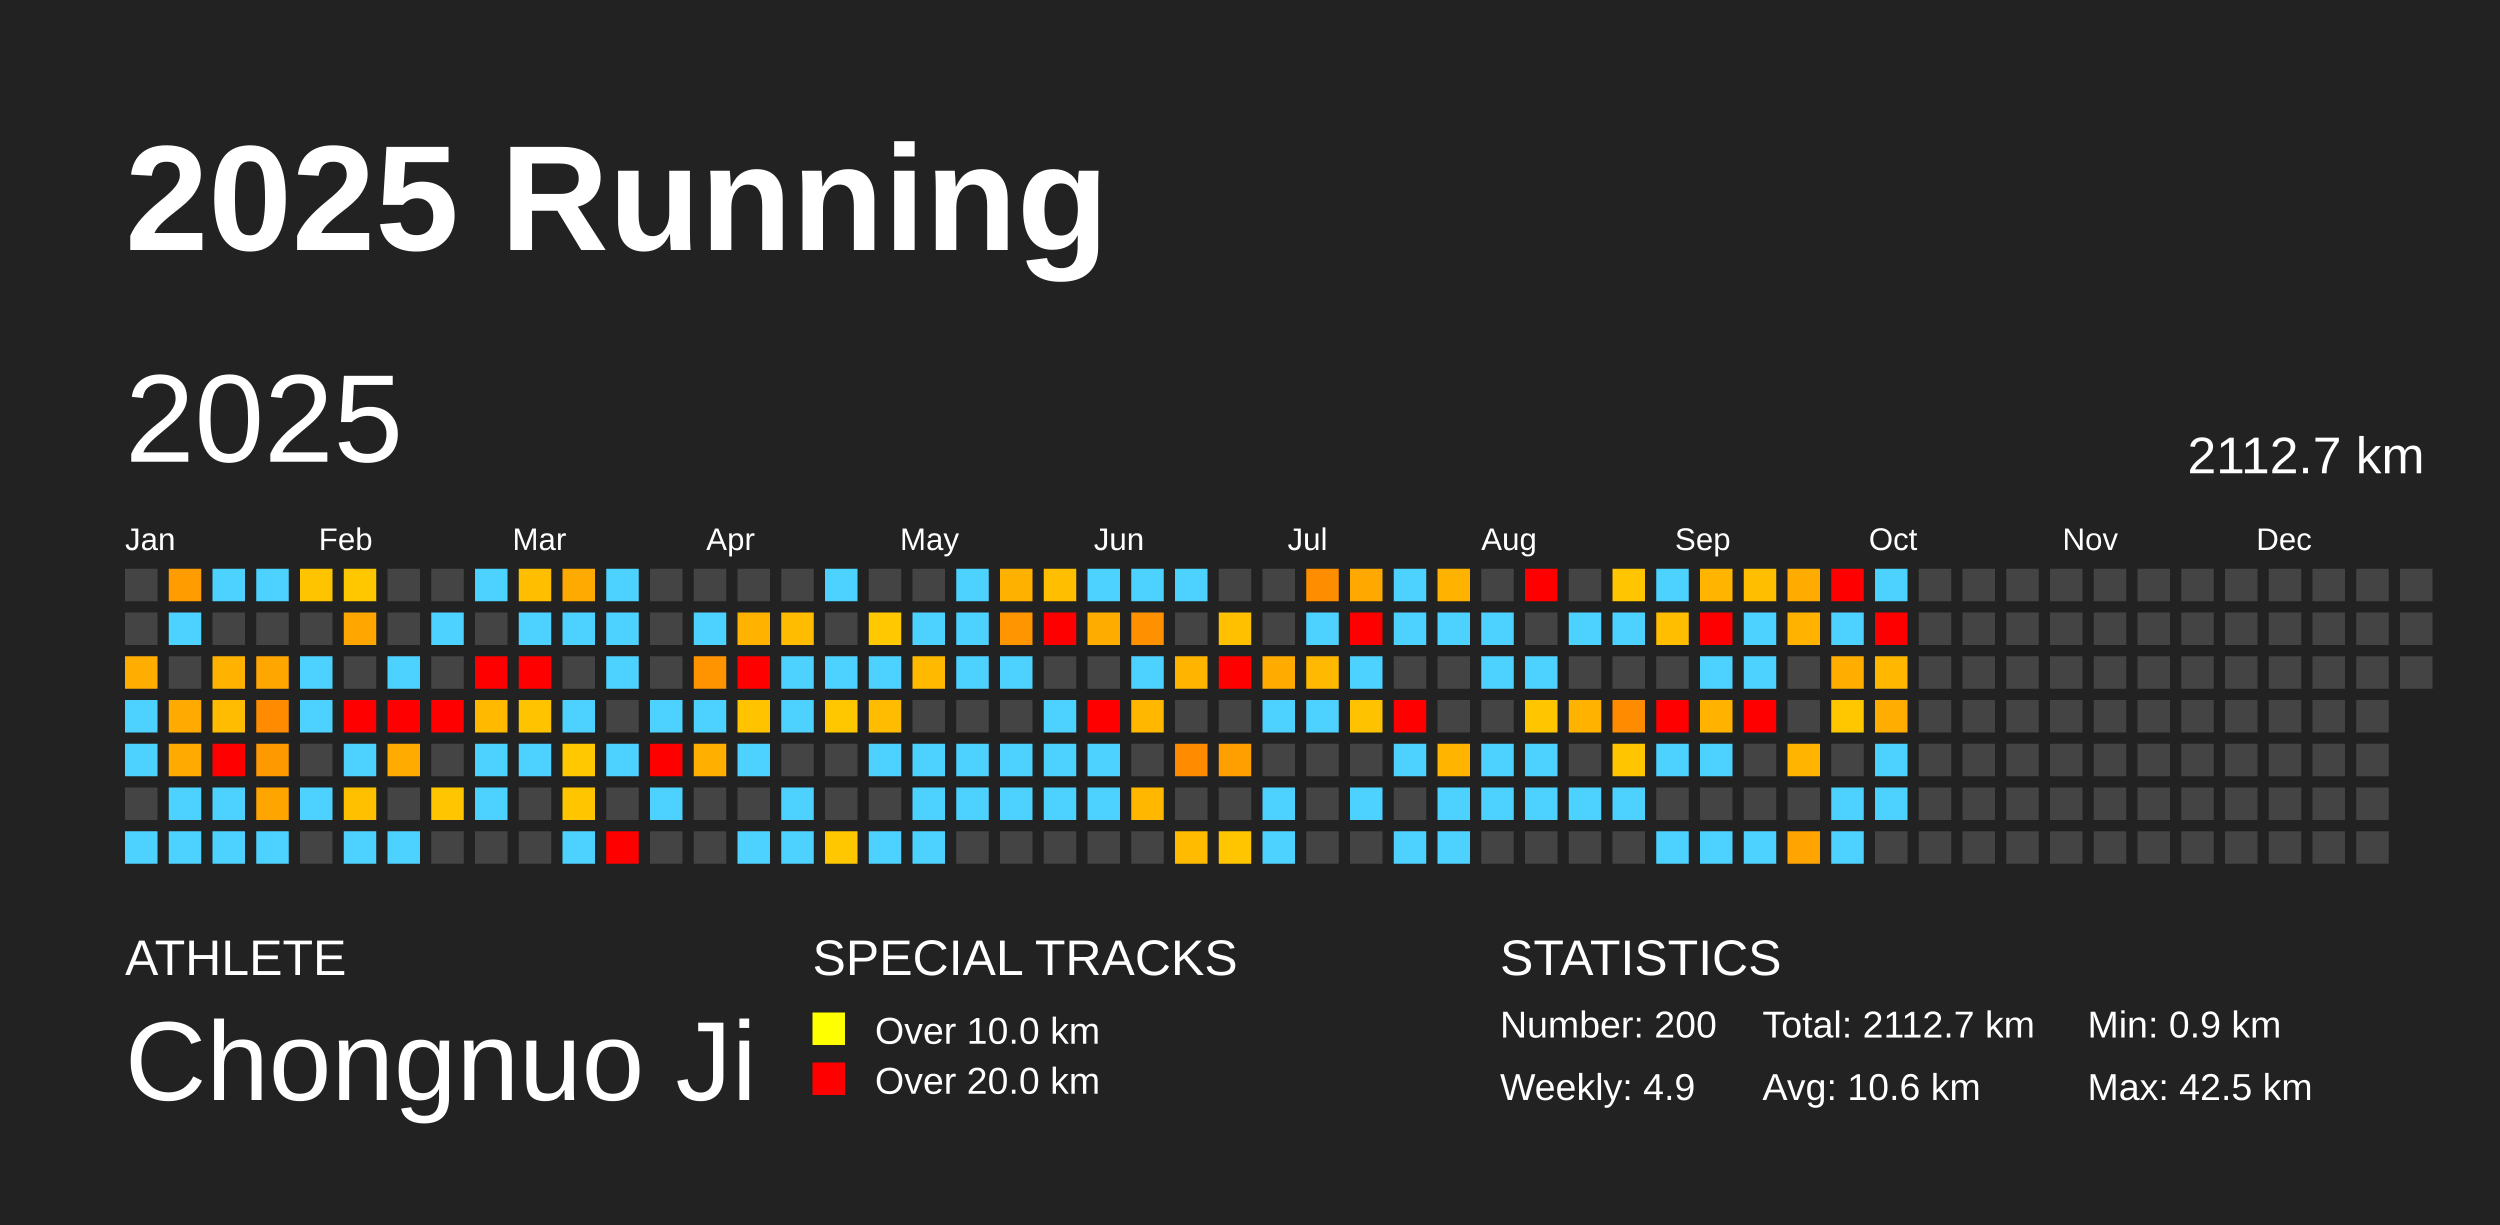
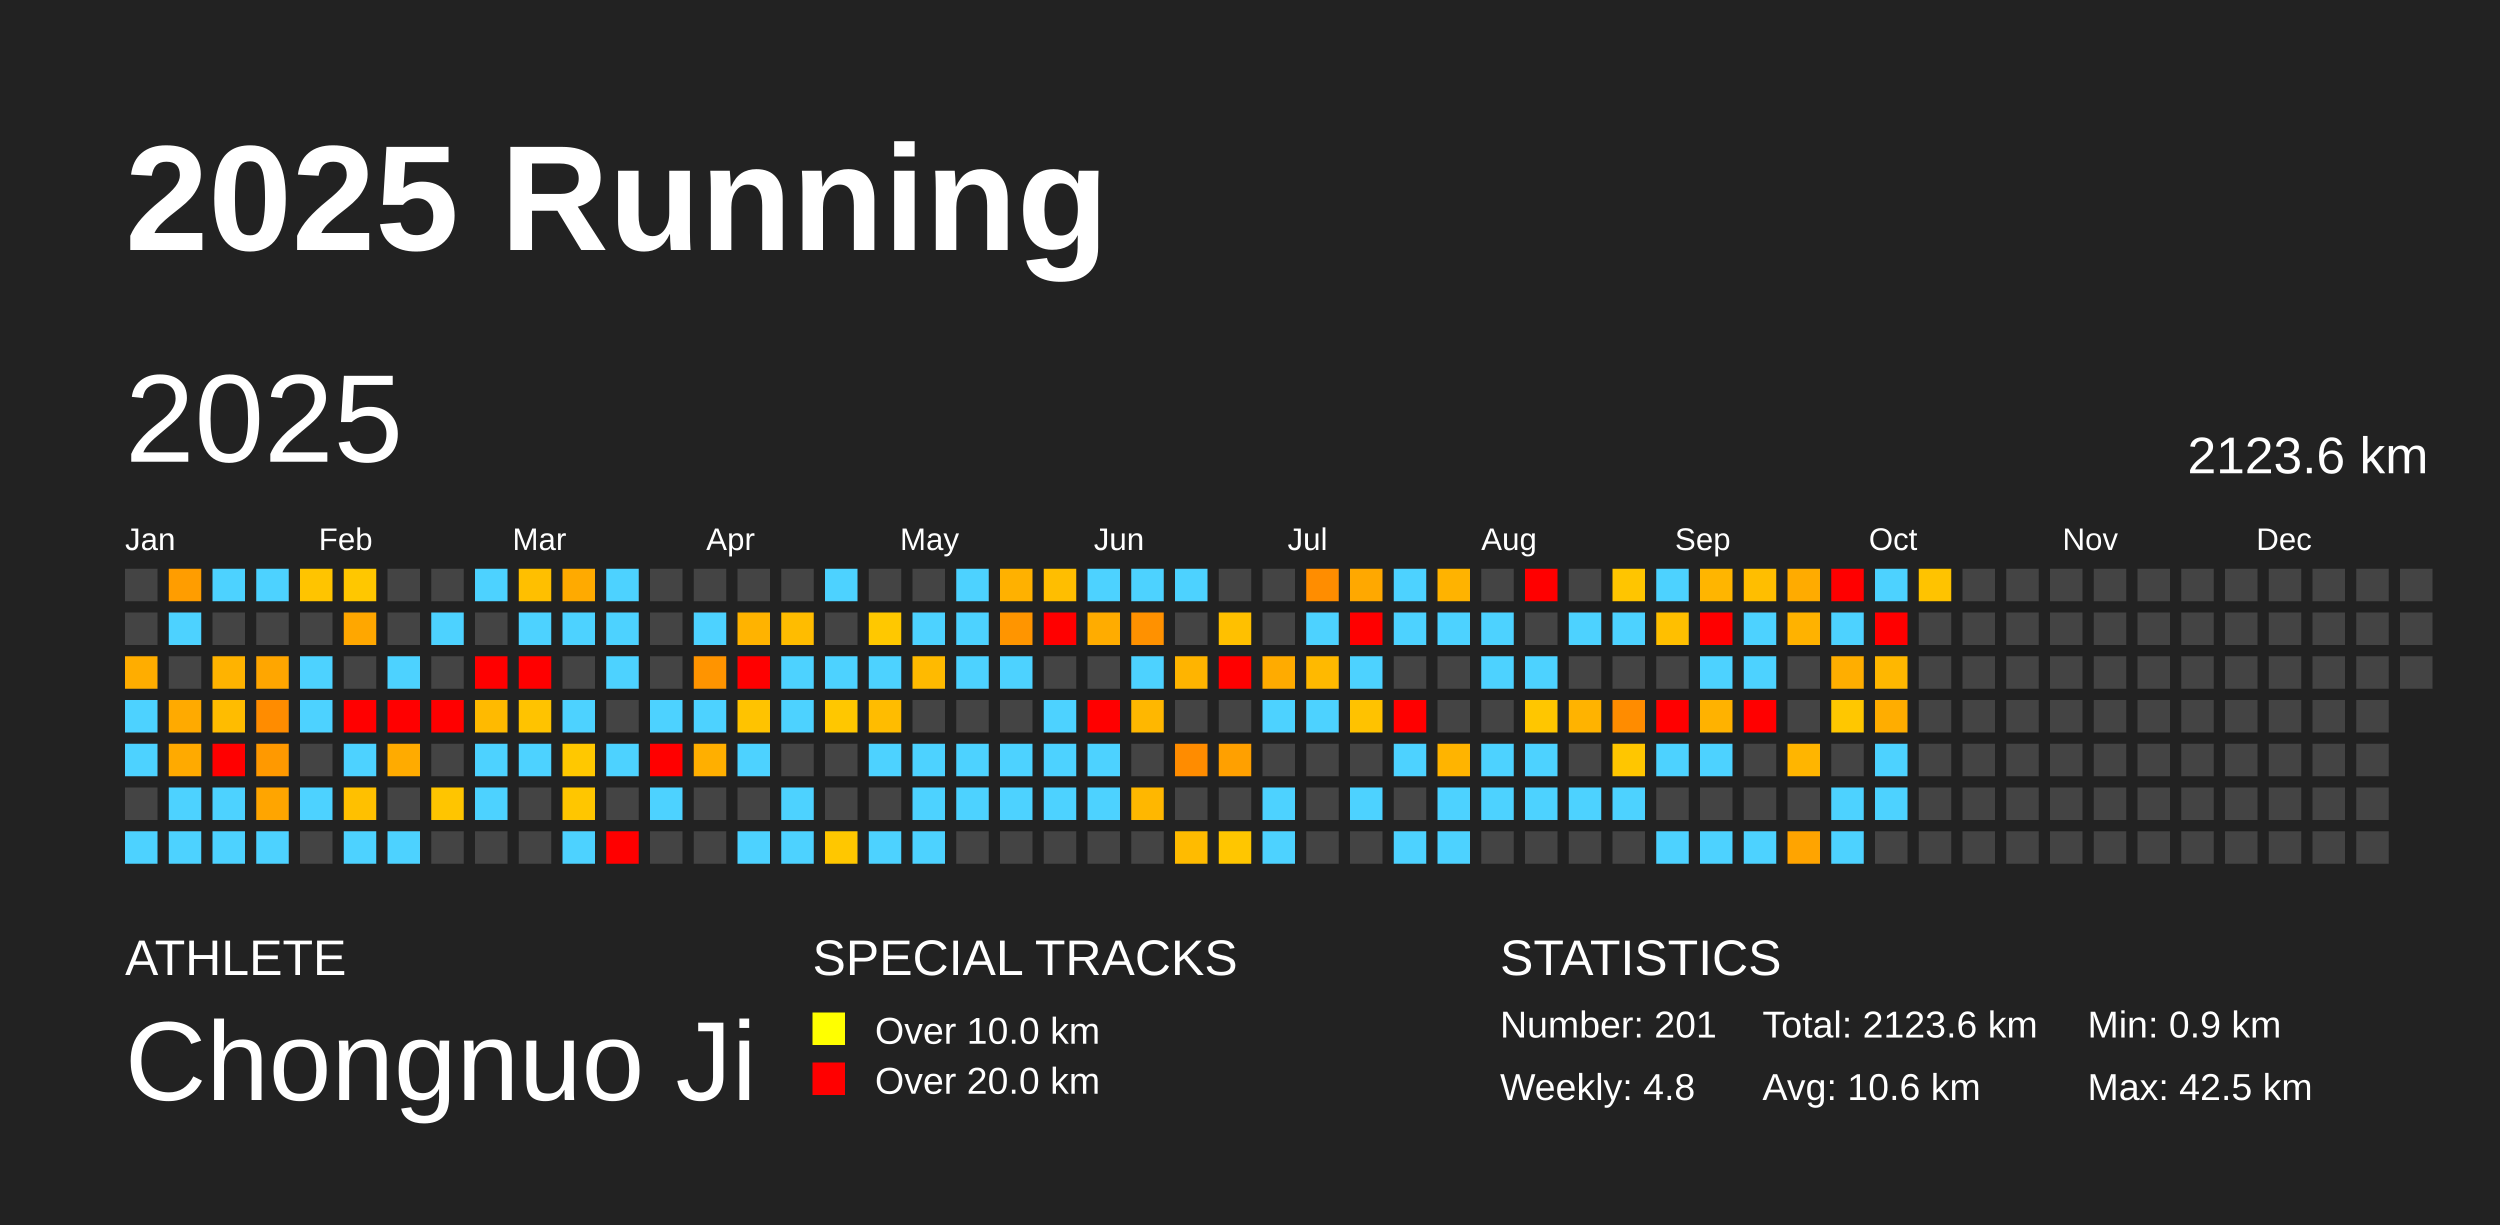
<svg xmlns="http://www.w3.org/2000/svg" baseProfile="full" height="98mm" version="1.1" viewBox="0,0,200,98" width="200mm">
  <defs />
  <rect fill="#222222" height="98" width="200" x="0" y="0" />
  <text fill="#FFFFFF" style="font-size:12px; font-family:Arial; font-weight:bold;" x="10" y="20">2025 Running</text>
  <text fill="#FFFFFF" style="font-size:4px; font-family:Arial" x="10" y="78">ATHLETE</text>
  <text fill="#FFFFFF" style="font-size:9px; font-family:Arial" x="10" y="88">Chongnuo Ji</text>
  <text fill="#FFFFFF" style="font-size:4px; font-family:Arial" x="65" y="78">SPECIAL TRACKS</text>
  <rect fill="yellow" height="2.6" width="2.6" x="65" y="81" />
  <text fill="#FFFFFF" style="font-size:3px; font-family:Arial" x="70" y="83.5">Over 10.0 km</text>
  <rect fill="red" height="2.6" width="2.6" x="65" y="85" />
  <text fill="#FFFFFF" style="font-size:3px; font-family:Arial" x="70" y="87.5">Over 20.0 km</text>
  <text fill="#FFFFFF" style="font-size:4px; font-family:Arial" x="120" y="78">STATISTICS</text>
-   <text fill="#FFFFFF" style="font-size:3px; font-family:Arial" x="120" y="83">Number: 200</text>
-   <text fill="#FFFFFF" style="font-size:3px; font-family:Arial" x="120" y="88">Weekly: 4.9</text>
-   <text fill="#FFFFFF" style="font-size:3px; font-family:Arial" x="141" y="83">Total: 2112.7 km</text>
+   <text fill="#FFFFFF" style="font-size:3px; font-family:Arial" x="120" y="83">Number: 201</text>
+   <text fill="#FFFFFF" style="font-size:3px; font-family:Arial" x="120" y="88">Weekly: 4.8</text>
+   <text fill="#FFFFFF" style="font-size:3px; font-family:Arial" x="141" y="83">Total: 2123.6 km</text>
  <text fill="#FFFFFF" style="font-size:3px; font-family:Arial" x="141" y="88">Avg: 10.6 km</text>
  <text fill="#FFFFFF" style="font-size:3px; font-family:Arial" x="167" y="83">Min: 0.9 km</text>
  <text fill="#FFFFFF" style="font-size:3px; font-family:Arial" x="167" y="88">Max: 42.5 km</text>
  <text dominant-baseline="hanging" fill="#FFFFFF" style="font-size:10.0px; font-family:Arial;" x="10" y="30">2025</text>
-   <text dominant-baseline="hanging" fill="#FFFFFF" style="font-size:4.125px; font-family:Arial;" x="175" y="35">2112.7 km</text>
+   <text dominant-baseline="hanging" fill="#FFFFFF" style="font-size:4.125px; font-family:Arial;" x="175" y="35">2123.6 km</text>
  <text fill="#FFFFFF" style="font-size:2.5px; font-family:Arial" x="10.0" y="44">Jan</text>
  <text fill="#FFFFFF" style="font-size:2.5px; font-family:Arial" x="25.5" y="44">Feb</text>
  <text fill="#FFFFFF" style="font-size:2.5px; font-family:Arial" x="41.0" y="44">Mar</text>
  <text fill="#FFFFFF" style="font-size:2.5px; font-family:Arial" x="56.5" y="44">Apr</text>
  <text fill="#FFFFFF" style="font-size:2.5px; font-family:Arial" x="72.0" y="44">May</text>
  <text fill="#FFFFFF" style="font-size:2.5px; font-family:Arial" x="87.5" y="44">Jun</text>
  <text fill="#FFFFFF" style="font-size:2.5px; font-family:Arial" x="103.0" y="44">Jul</text>
  <text fill="#FFFFFF" style="font-size:2.5px; font-family:Arial" x="118.5" y="44">Aug</text>
  <text fill="#FFFFFF" style="font-size:2.5px; font-family:Arial" x="134.0" y="44">Sep</text>
  <text fill="#FFFFFF" style="font-size:2.5px; font-family:Arial" x="149.5" y="44">Oct</text>
  <text fill="#FFFFFF" style="font-size:2.5px; font-family:Arial" x="165.0" y="44">Nov</text>
  <text fill="#FFFFFF" style="font-size:2.5px; font-family:Arial" x="180.5" y="44">Dec</text>
  <rect fill="#444444" height="2.6" width="2.6" x="10.0" y="45.5" />
  <rect fill="#444444" height="2.6" width="2.6" x="10.0" y="49.0" />
  <rect fill="#ffad00" height="2.6" width="2.6" x="10.0" y="52.5" />
  <rect fill="#4dd2ff" height="2.6" width="2.6" x="10.0" y="56.0" />
  <rect fill="#4dd2ff" height="2.6" width="2.6" x="10.0" y="59.5" />
  <rect fill="#444444" height="2.6" width="2.6" x="10.0" y="63.0" />
  <rect fill="#4dd2ff" height="2.6" width="2.6" x="10.0" y="66.5" />
  <rect fill="#ff9d00" height="2.6" width="2.6" x="13.5" y="45.5" />
  <rect fill="#4dd2ff" height="2.6" width="2.6" x="13.5" y="49.0" />
  <rect fill="#444444" height="2.6" width="2.6" x="13.5" y="52.5" />
  <rect fill="#ffaa00" height="2.6" width="2.6" x="13.5" y="56.0" />
  <rect fill="#ffaa00" height="2.6" width="2.6" x="13.5" y="59.5" />
  <rect fill="#4dd2ff" height="2.6" width="2.6" x="13.5" y="63.0" />
  <rect fill="#4dd2ff" height="2.6" width="2.6" x="13.5" y="66.5" />
  <rect fill="#4dd2ff" height="2.6" width="2.6" x="17.0" y="45.5" />
  <rect fill="#444444" height="2.6" width="2.6" x="17.0" y="49.0" />
  <rect fill="#ffb300" height="2.6" width="2.6" x="17.0" y="52.5" />
  <rect fill="#ffbc00" height="2.6" width="2.6" x="17.0" y="56.0" />
  <rect fill="red" height="2.6" width="2.6" x="17.0" y="59.5" />
  <rect fill="#4dd2ff" height="2.6" width="2.6" x="17.0" y="63.0" />
  <rect fill="#4dd2ff" height="2.6" width="2.6" x="17.0" y="66.5" />
  <rect fill="#4dd2ff" height="2.6" width="2.6" x="20.5" y="45.5" />
  <rect fill="#444444" height="2.6" width="2.6" x="20.5" y="49.0" />
  <rect fill="#ffa600" height="2.6" width="2.6" x="20.5" y="52.5" />
  <rect fill="#ff8c00" height="2.6" width="2.6" x="20.5" y="56.0" />
  <rect fill="#ff9900" height="2.6" width="2.6" x="20.5" y="59.5" />
  <rect fill="#ffa500" height="2.6" width="2.6" x="20.5" y="63.0" />
  <rect fill="#4dd2ff" height="2.6" width="2.6" x="20.5" y="66.5" />
  <rect fill="#ffc400" height="2.6" width="2.6" x="24.0" y="45.5" />
  <rect fill="#444444" height="2.6" width="2.6" x="24.0" y="49.0" />
  <rect fill="#4dd2ff" height="2.6" width="2.6" x="24.0" y="52.5" />
  <rect fill="#4dd2ff" height="2.6" width="2.6" x="24.0" y="56.0" />
  <rect fill="#444444" height="2.6" width="2.6" x="24.0" y="59.5" />
  <rect fill="#4dd2ff" height="2.6" width="2.6" x="24.0" y="63.0" />
  <rect fill="#444444" height="2.6" width="2.6" x="24.0" y="66.5" />
  <rect fill="#ffc700" height="2.6" width="2.6" x="27.5" y="45.5" />
  <rect fill="#ffa700" height="2.6" width="2.6" x="27.5" y="49.0" />
  <rect fill="#444444" height="2.6" width="2.6" x="27.5" y="52.5" />
  <rect fill="red" height="2.6" width="2.6" x="27.5" y="56.0" />
  <rect fill="#4dd2ff" height="2.6" width="2.6" x="27.5" y="59.5" />
  <rect fill="#ffc000" height="2.6" width="2.6" x="27.5" y="63.0" />
  <rect fill="#4dd2ff" height="2.6" width="2.6" x="27.5" y="66.5" />
  <rect fill="#444444" height="2.6" width="2.6" x="31.0" y="45.5" />
  <rect fill="#444444" height="2.6" width="2.6" x="31.0" y="49.0" />
  <rect fill="#4dd2ff" height="2.6" width="2.6" x="31.0" y="52.5" />
  <rect fill="red" height="2.6" width="2.6" x="31.0" y="56.0" />
  <rect fill="#ffab00" height="2.6" width="2.6" x="31.0" y="59.5" />
  <rect fill="#444444" height="2.6" width="2.6" x="31.0" y="63.0" />
  <rect fill="#4dd2ff" height="2.6" width="2.6" x="31.0" y="66.5" />
  <rect fill="#444444" height="2.6" width="2.6" x="34.5" y="45.5" />
  <rect fill="#4dd2ff" height="2.6" width="2.6" x="34.5" y="49.0" />
  <rect fill="#444444" height="2.6" width="2.6" x="34.5" y="52.5" />
  <rect fill="red" height="2.6" width="2.6" x="34.5" y="56.0" />
  <rect fill="#444444" height="2.6" width="2.6" x="34.5" y="59.5" />
  <rect fill="#ffc500" height="2.6" width="2.6" x="34.5" y="63.0" />
  <rect fill="#444444" height="2.6" width="2.6" x="34.5" y="66.5" />
  <rect fill="#4dd2ff" height="2.6" width="2.6" x="38.0" y="45.5" />
  <rect fill="#444444" height="2.6" width="2.6" x="38.0" y="49.0" />
  <rect fill="red" height="2.6" width="2.6" x="38.0" y="52.5" />
  <rect fill="#ffba00" height="2.6" width="2.6" x="38.0" y="56.0" />
  <rect fill="#4dd2ff" height="2.6" width="2.6" x="38.0" y="59.5" />
  <rect fill="#4dd2ff" height="2.6" width="2.6" x="38.0" y="63.0" />
  <rect fill="#444444" height="2.6" width="2.6" x="38.0" y="66.5" />
  <rect fill="#ffbf00" height="2.6" width="2.6" x="41.5" y="45.5" />
  <rect fill="#4dd2ff" height="2.6" width="2.6" x="41.5" y="49.0" />
  <rect fill="red" height="2.6" width="2.6" x="41.5" y="52.5" />
  <rect fill="#ffc300" height="2.6" width="2.6" x="41.5" y="56.0" />
  <rect fill="#4dd2ff" height="2.6" width="2.6" x="41.5" y="59.5" />
  <rect fill="#444444" height="2.6" width="2.6" x="41.5" y="63.0" />
  <rect fill="#444444" height="2.6" width="2.6" x="41.5" y="66.5" />
  <rect fill="#ffaa00" height="2.6" width="2.6" x="45.0" y="45.5" />
  <rect fill="#4dd2ff" height="2.6" width="2.6" x="45.0" y="49.0" />
  <rect fill="#444444" height="2.6" width="2.6" x="45.0" y="52.5" />
  <rect fill="#4dd2ff" height="2.6" width="2.6" x="45.0" y="56.0" />
  <rect fill="#ffc800" height="2.6" width="2.6" x="45.0" y="59.5" />
  <rect fill="#ffc600" height="2.6" width="2.6" x="45.0" y="63.0" />
  <rect fill="#4dd2ff" height="2.6" width="2.6" x="45.0" y="66.5" />
  <rect fill="#4dd2ff" height="2.6" width="2.6" x="48.5" y="45.5" />
  <rect fill="#4dd2ff" height="2.6" width="2.6" x="48.5" y="49.0" />
  <rect fill="#4dd2ff" height="2.6" width="2.6" x="48.5" y="52.5" />
  <rect fill="#444444" height="2.6" width="2.6" x="48.5" y="56.0" />
  <rect fill="#4dd2ff" height="2.6" width="2.6" x="48.5" y="59.5" />
  <rect fill="#444444" height="2.6" width="2.6" x="48.5" y="63.0" />
  <rect fill="red" height="2.6" width="2.6" x="48.5" y="66.5" />
  <rect fill="#444444" height="2.6" width="2.6" x="52.0" y="45.5" />
  <rect fill="#444444" height="2.6" width="2.6" x="52.0" y="49.0" />
  <rect fill="#444444" height="2.6" width="2.6" x="52.0" y="52.5" />
  <rect fill="#4dd2ff" height="2.6" width="2.6" x="52.0" y="56.0" />
  <rect fill="red" height="2.6" width="2.6" x="52.0" y="59.5" />
  <rect fill="#4dd2ff" height="2.6" width="2.6" x="52.0" y="63.0" />
  <rect fill="#444444" height="2.6" width="2.6" x="52.0" y="66.5" />
  <rect fill="#444444" height="2.6" width="2.6" x="55.5" y="45.5" />
  <rect fill="#4dd2ff" height="2.6" width="2.6" x="55.5" y="49.0" />
  <rect fill="#ff9400" height="2.6" width="2.6" x="55.5" y="52.5" />
  <rect fill="#4dd2ff" height="2.6" width="2.6" x="55.5" y="56.0" />
  <rect fill="#ffaf00" height="2.6" width="2.6" x="55.5" y="59.5" />
  <rect fill="#444444" height="2.6" width="2.6" x="55.5" y="63.0" />
  <rect fill="#444444" height="2.6" width="2.6" x="55.5" y="66.5" />
  <rect fill="#444444" height="2.6" width="2.6" x="59.0" y="45.5" />
  <rect fill="#ffb300" height="2.6" width="2.6" x="59.0" y="49.0" />
  <rect fill="red" height="2.6" width="2.6" x="59.0" y="52.5" />
  <rect fill="#ffc300" height="2.6" width="2.6" x="59.0" y="56.0" />
  <rect fill="#4dd2ff" height="2.6" width="2.6" x="59.0" y="59.5" />
  <rect fill="#444444" height="2.6" width="2.6" x="59.0" y="63.0" />
  <rect fill="#4dd2ff" height="2.6" width="2.6" x="59.0" y="66.5" />
  <rect fill="#444444" height="2.6" width="2.6" x="62.5" y="45.5" />
  <rect fill="#ffbc00" height="2.6" width="2.6" x="62.5" y="49.0" />
  <rect fill="#4dd2ff" height="2.6" width="2.6" x="62.5" y="52.5" />
  <rect fill="#4dd2ff" height="2.6" width="2.6" x="62.5" y="56.0" />
  <rect fill="#444444" height="2.6" width="2.6" x="62.5" y="59.5" />
  <rect fill="#4dd2ff" height="2.6" width="2.6" x="62.5" y="63.0" />
  <rect fill="#4dd2ff" height="2.6" width="2.6" x="62.5" y="66.5" />
  <rect fill="#4dd2ff" height="2.6" width="2.6" x="66.0" y="45.5" />
  <rect fill="#444444" height="2.6" width="2.6" x="66.0" y="49.0" />
  <rect fill="#4dd2ff" height="2.6" width="2.6" x="66.0" y="52.5" />
  <rect fill="#ffc700" height="2.6" width="2.6" x="66.0" y="56.0" />
  <rect fill="#444444" height="2.6" width="2.6" x="66.0" y="59.5" />
  <rect fill="#444444" height="2.6" width="2.6" x="66.0" y="63.0" />
  <rect fill="#ffc700" height="2.6" width="2.6" x="66.0" y="66.5" />
  <rect fill="#444444" height="2.6" width="2.6" x="69.5" y="45.5" />
  <rect fill="#ffc800" height="2.6" width="2.6" x="69.5" y="49.0" />
  <rect fill="#4dd2ff" height="2.6" width="2.6" x="69.5" y="52.5" />
  <rect fill="#ffbc00" height="2.6" width="2.6" x="69.5" y="56.0" />
  <rect fill="#4dd2ff" height="2.6" width="2.6" x="69.5" y="59.5" />
  <rect fill="#444444" height="2.6" width="2.6" x="69.5" y="63.0" />
  <rect fill="#4dd2ff" height="2.6" width="2.6" x="69.5" y="66.5" />
  <rect fill="#444444" height="2.6" width="2.6" x="73.0" y="45.5" />
  <rect fill="#4dd2ff" height="2.6" width="2.6" x="73.0" y="49.0" />
  <rect fill="#ffba00" height="2.6" width="2.6" x="73.0" y="52.5" />
  <rect fill="#444444" height="2.6" width="2.6" x="73.0" y="56.0" />
  <rect fill="#4dd2ff" height="2.6" width="2.6" x="73.0" y="59.5" />
  <rect fill="#4dd2ff" height="2.6" width="2.6" x="73.0" y="63.0" />
  <rect fill="#4dd2ff" height="2.6" width="2.6" x="73.0" y="66.5" />
  <rect fill="#4dd2ff" height="2.6" width="2.6" x="76.5" y="45.5" />
  <rect fill="#4dd2ff" height="2.6" width="2.6" x="76.5" y="49.0" />
  <rect fill="#4dd2ff" height="2.6" width="2.6" x="76.5" y="52.5" />
  <rect fill="#444444" height="2.6" width="2.6" x="76.5" y="56.0" />
  <rect fill="#4dd2ff" height="2.6" width="2.6" x="76.5" y="59.5" />
  <rect fill="#4dd2ff" height="2.6" width="2.6" x="76.5" y="63.0" />
  <rect fill="#444444" height="2.6" width="2.6" x="76.5" y="66.5" />
  <rect fill="#ffb100" height="2.6" width="2.6" x="80.0" y="45.5" />
  <rect fill="#ff9500" height="2.6" width="2.6" x="80.0" y="49.0" />
  <rect fill="#4dd2ff" height="2.6" width="2.6" x="80.0" y="52.5" />
  <rect fill="#444444" height="2.6" width="2.6" x="80.0" y="56.0" />
  <rect fill="#4dd2ff" height="2.6" width="2.6" x="80.0" y="59.5" />
  <rect fill="#4dd2ff" height="2.6" width="2.6" x="80.0" y="63.0" />
  <rect fill="#444444" height="2.6" width="2.6" x="80.0" y="66.5" />
  <rect fill="#ffbe00" height="2.6" width="2.6" x="83.5" y="45.5" />
  <rect fill="red" height="2.6" width="2.6" x="83.5" y="49.0" />
  <rect fill="#444444" height="2.6" width="2.6" x="83.5" y="52.5" />
  <rect fill="#4dd2ff" height="2.6" width="2.6" x="83.5" y="56.0" />
  <rect fill="#4dd2ff" height="2.6" width="2.6" x="83.5" y="59.5" />
  <rect fill="#4dd2ff" height="2.6" width="2.6" x="83.5" y="63.0" />
  <rect fill="#444444" height="2.6" width="2.6" x="83.5" y="66.5" />
  <rect fill="#4dd2ff" height="2.6" width="2.6" x="87.0" y="45.5" />
  <rect fill="#ffac00" height="2.6" width="2.6" x="87.0" y="49.0" />
  <rect fill="#444444" height="2.6" width="2.6" x="87.0" y="52.5" />
  <rect fill="red" height="2.6" width="2.6" x="87.0" y="56.0" />
  <rect fill="#4dd2ff" height="2.6" width="2.6" x="87.0" y="59.5" />
  <rect fill="#4dd2ff" height="2.6" width="2.6" x="87.0" y="63.0" />
  <rect fill="#444444" height="2.6" width="2.6" x="87.0" y="66.5" />
  <rect fill="#4dd2ff" height="2.6" width="2.6" x="90.5" y="45.5" />
  <rect fill="#ff9100" height="2.6" width="2.6" x="90.5" y="49.0" />
  <rect fill="#4dd2ff" height="2.6" width="2.6" x="90.5" y="52.5" />
  <rect fill="#ffb700" height="2.6" width="2.6" x="90.5" y="56.0" />
  <rect fill="#444444" height="2.6" width="2.6" x="90.5" y="59.5" />
  <rect fill="#ffb700" height="2.6" width="2.6" x="90.5" y="63.0" />
  <rect fill="#444444" height="2.6" width="2.6" x="90.5" y="66.5" />
  <rect fill="#4dd2ff" height="2.6" width="2.6" x="94.0" y="45.5" />
  <rect fill="#444444" height="2.6" width="2.6" x="94.0" y="49.0" />
  <rect fill="#ffb400" height="2.6" width="2.6" x="94.0" y="52.5" />
  <rect fill="#444444" height="2.6" width="2.6" x="94.0" y="56.0" />
  <rect fill="#ff8c00" height="2.6" width="2.6" x="94.0" y="59.5" />
  <rect fill="#444444" height="2.6" width="2.6" x="94.0" y="63.0" />
  <rect fill="#ffbb00" height="2.6" width="2.6" x="94.0" y="66.5" />
  <rect fill="#444444" height="2.6" width="2.6" x="97.5" y="45.5" />
  <rect fill="#ffc000" height="2.6" width="2.6" x="97.5" y="49.0" />
  <rect fill="red" height="2.6" width="2.6" x="97.5" y="52.5" />
  <rect fill="#444444" height="2.6" width="2.6" x="97.5" y="56.0" />
  <rect fill="#ffa000" height="2.6" width="2.6" x="97.5" y="59.5" />
  <rect fill="#444444" height="2.6" width="2.6" x="97.5" y="63.0" />
  <rect fill="#ffc600" height="2.6" width="2.6" x="97.5" y="66.5" />
  <rect fill="#444444" height="2.6" width="2.6" x="101.0" y="45.5" />
  <rect fill="#444444" height="2.6" width="2.6" x="101.0" y="49.0" />
  <rect fill="#ffab00" height="2.6" width="2.6" x="101.0" y="52.5" />
  <rect fill="#4dd2ff" height="2.6" width="2.6" x="101.0" y="56.0" />
  <rect fill="#444444" height="2.6" width="2.6" x="101.0" y="59.5" />
  <rect fill="#4dd2ff" height="2.6" width="2.6" x="101.0" y="63.0" />
  <rect fill="#4dd2ff" height="2.6" width="2.6" x="101.0" y="66.5" />
  <rect fill="#ff8d00" height="2.6" width="2.6" x="104.5" y="45.5" />
  <rect fill="#4dd2ff" height="2.6" width="2.6" x="104.5" y="49.0" />
  <rect fill="#ffb900" height="2.6" width="2.6" x="104.5" y="52.5" />
  <rect fill="#4dd2ff" height="2.6" width="2.6" x="104.5" y="56.0" />
  <rect fill="#444444" height="2.6" width="2.6" x="104.5" y="59.5" />
  <rect fill="#444444" height="2.6" width="2.6" x="104.5" y="63.0" />
  <rect fill="#444444" height="2.6" width="2.6" x="104.5" y="66.5" />
  <rect fill="#ffa800" height="2.6" width="2.6" x="108.0" y="45.5" />
  <rect fill="red" height="2.6" width="2.6" x="108.0" y="49.0" />
  <rect fill="#4dd2ff" height="2.6" width="2.6" x="108.0" y="52.5" />
  <rect fill="#ffc200" height="2.6" width="2.6" x="108.0" y="56.0" />
  <rect fill="#444444" height="2.6" width="2.6" x="108.0" y="59.5" />
  <rect fill="#4dd2ff" height="2.6" width="2.6" x="108.0" y="63.0" />
  <rect fill="#444444" height="2.6" width="2.6" x="108.0" y="66.5" />
  <rect fill="#4dd2ff" height="2.6" width="2.6" x="111.5" y="45.5" />
  <rect fill="#4dd2ff" height="2.6" width="2.6" x="111.5" y="49.0" />
  <rect fill="#444444" height="2.6" width="2.6" x="111.5" y="52.5" />
  <rect fill="red" height="2.6" width="2.6" x="111.5" y="56.0" />
  <rect fill="#4dd2ff" height="2.6" width="2.6" x="111.5" y="59.5" />
  <rect fill="#444444" height="2.6" width="2.6" x="111.5" y="63.0" />
  <rect fill="#4dd2ff" height="2.6" width="2.6" x="111.5" y="66.5" />
  <rect fill="#ffb300" height="2.6" width="2.6" x="115.0" y="45.5" />
  <rect fill="#4dd2ff" height="2.6" width="2.6" x="115.0" y="49.0" />
  <rect fill="#444444" height="2.6" width="2.6" x="115.0" y="52.5" />
  <rect fill="#444444" height="2.6" width="2.6" x="115.0" y="56.0" />
  <rect fill="#ffb400" height="2.6" width="2.6" x="115.0" y="59.5" />
  <rect fill="#4dd2ff" height="2.6" width="2.6" x="115.0" y="63.0" />
  <rect fill="#4dd2ff" height="2.6" width="2.6" x="115.0" y="66.5" />
  <rect fill="#444444" height="2.6" width="2.6" x="118.5" y="45.5" />
  <rect fill="#4dd2ff" height="2.6" width="2.6" x="118.5" y="49.0" />
  <rect fill="#4dd2ff" height="2.6" width="2.6" x="118.5" y="52.5" />
  <rect fill="#444444" height="2.6" width="2.6" x="118.5" y="56.0" />
  <rect fill="#4dd2ff" height="2.6" width="2.6" x="118.5" y="59.5" />
  <rect fill="#4dd2ff" height="2.6" width="2.6" x="118.5" y="63.0" />
  <rect fill="#444444" height="2.6" width="2.6" x="118.5" y="66.5" />
  <rect fill="red" height="2.6" width="2.6" x="122.0" y="45.5" />
  <rect fill="#444444" height="2.6" width="2.6" x="122.0" y="49.0" />
  <rect fill="#4dd2ff" height="2.6" width="2.6" x="122.0" y="52.5" />
  <rect fill="#ffc600" height="2.6" width="2.6" x="122.0" y="56.0" />
  <rect fill="#4dd2ff" height="2.6" width="2.6" x="122.0" y="59.5" />
  <rect fill="#4dd2ff" height="2.6" width="2.6" x="122.0" y="63.0" />
  <rect fill="#444444" height="2.6" width="2.6" x="122.0" y="66.5" />
  <rect fill="#444444" height="2.6" width="2.6" x="125.5" y="45.5" />
  <rect fill="#4dd2ff" height="2.6" width="2.6" x="125.5" y="49.0" />
  <rect fill="#444444" height="2.6" width="2.6" x="125.5" y="52.5" />
  <rect fill="#ffb300" height="2.6" width="2.6" x="125.5" y="56.0" />
  <rect fill="#444444" height="2.6" width="2.6" x="125.5" y="59.5" />
  <rect fill="#4dd2ff" height="2.6" width="2.6" x="125.5" y="63.0" />
  <rect fill="#444444" height="2.6" width="2.6" x="125.5" y="66.5" />
  <rect fill="#ffc500" height="2.6" width="2.6" x="129.0" y="45.5" />
  <rect fill="#4dd2ff" height="2.6" width="2.6" x="129.0" y="49.0" />
  <rect fill="#444444" height="2.6" width="2.6" x="129.0" y="52.5" />
  <rect fill="#ff8c00" height="2.6" width="2.6" x="129.0" y="56.0" />
  <rect fill="#ffc600" height="2.6" width="2.6" x="129.0" y="59.5" />
  <rect fill="#4dd2ff" height="2.6" width="2.6" x="129.0" y="63.0" />
  <rect fill="#444444" height="2.6" width="2.6" x="129.0" y="66.5" />
  <rect fill="#4dd2ff" height="2.6" width="2.6" x="132.5" y="45.5" />
  <rect fill="#ffbf00" height="2.6" width="2.6" x="132.5" y="49.0" />
  <rect fill="#444444" height="2.6" width="2.6" x="132.5" y="52.5" />
  <rect fill="red" height="2.6" width="2.6" x="132.5" y="56.0" />
  <rect fill="#4dd2ff" height="2.6" width="2.6" x="132.5" y="59.5" />
  <rect fill="#444444" height="2.6" width="2.6" x="132.5" y="63.0" />
  <rect fill="#4dd2ff" height="2.6" width="2.6" x="132.5" y="66.5" />
  <rect fill="#ffb500" height="2.6" width="2.6" x="136.0" y="45.5" />
  <rect fill="red" height="2.6" width="2.6" x="136.0" y="49.0" />
  <rect fill="#4dd2ff" height="2.6" width="2.6" x="136.0" y="52.5" />
  <rect fill="#ffb200" height="2.6" width="2.6" x="136.0" y="56.0" />
  <rect fill="#4dd2ff" height="2.6" width="2.6" x="136.0" y="59.5" />
  <rect fill="#444444" height="2.6" width="2.6" x="136.0" y="63.0" />
  <rect fill="#4dd2ff" height="2.6" width="2.6" x="136.0" y="66.5" />
  <rect fill="#ffbe00" height="2.6" width="2.6" x="139.5" y="45.5" />
  <rect fill="#4dd2ff" height="2.6" width="2.6" x="139.5" y="49.0" />
  <rect fill="#4dd2ff" height="2.6" width="2.6" x="139.5" y="52.5" />
  <rect fill="red" height="2.6" width="2.6" x="139.5" y="56.0" />
  <rect fill="#444444" height="2.6" width="2.6" x="139.5" y="59.5" />
  <rect fill="#444444" height="2.6" width="2.6" x="139.5" y="63.0" />
  <rect fill="#4dd2ff" height="2.6" width="2.6" x="139.5" y="66.5" />
  <rect fill="#ffab00" height="2.6" width="2.6" x="143.0" y="45.5" />
  <rect fill="#ffb200" height="2.6" width="2.6" x="143.0" y="49.0" />
  <rect fill="#444444" height="2.6" width="2.6" x="143.0" y="52.5" />
  <rect fill="#444444" height="2.6" width="2.6" x="143.0" y="56.0" />
  <rect fill="#ffb500" height="2.6" width="2.6" x="143.0" y="59.5" />
  <rect fill="#444444" height="2.6" width="2.6" x="143.0" y="63.0" />
  <rect fill="#ffa400" height="2.6" width="2.6" x="143.0" y="66.5" />
  <rect fill="red" height="2.6" width="2.6" x="146.5" y="45.5" />
  <rect fill="#4dd2ff" height="2.6" width="2.6" x="146.5" y="49.0" />
  <rect fill="#ffae00" height="2.6" width="2.6" x="146.5" y="52.5" />
  <rect fill="#ffc700" height="2.6" width="2.6" x="146.5" y="56.0" />
  <rect fill="#444444" height="2.6" width="2.6" x="146.5" y="59.5" />
  <rect fill="#4dd2ff" height="2.6" width="2.6" x="146.5" y="63.0" />
  <rect fill="#4dd2ff" height="2.6" width="2.6" x="146.5" y="66.5" />
  <rect fill="#4dd2ff" height="2.6" width="2.6" x="150.0" y="45.5" />
  <rect fill="red" height="2.6" width="2.6" x="150.0" y="49.0" />
  <rect fill="#ffb700" height="2.6" width="2.6" x="150.0" y="52.5" />
  <rect fill="#ffad00" height="2.6" width="2.6" x="150.0" y="56.0" />
  <rect fill="#4dd2ff" height="2.6" width="2.6" x="150.0" y="59.5" />
  <rect fill="#4dd2ff" height="2.6" width="2.6" x="150.0" y="63.0" />
  <rect fill="#444444" height="2.6" width="2.6" x="150.0" y="66.5" />
-   <rect fill="#444444" height="2.6" width="2.6" x="153.5" y="45.5" />
+   <rect fill="#ffc300" height="2.6" width="2.6" x="153.5" y="45.5" />
  <rect fill="#444444" height="2.6" width="2.6" x="153.5" y="49.0" />
  <rect fill="#444444" height="2.6" width="2.6" x="153.5" y="52.5" />
  <rect fill="#444444" height="2.6" width="2.6" x="153.5" y="56.0" />
  <rect fill="#444444" height="2.6" width="2.6" x="153.5" y="59.5" />
  <rect fill="#444444" height="2.6" width="2.6" x="153.5" y="63.0" />
  <rect fill="#444444" height="2.6" width="2.6" x="153.5" y="66.5" />
  <rect fill="#444444" height="2.6" width="2.6" x="157.0" y="45.5" />
  <rect fill="#444444" height="2.6" width="2.6" x="157.0" y="49.0" />
  <rect fill="#444444" height="2.6" width="2.6" x="157.0" y="52.5" />
  <rect fill="#444444" height="2.6" width="2.6" x="157.0" y="56.0" />
  <rect fill="#444444" height="2.6" width="2.6" x="157.0" y="59.5" />
  <rect fill="#444444" height="2.6" width="2.6" x="157.0" y="63.0" />
  <rect fill="#444444" height="2.6" width="2.6" x="157.0" y="66.5" />
  <rect fill="#444444" height="2.6" width="2.6" x="160.5" y="45.5" />
  <rect fill="#444444" height="2.6" width="2.6" x="160.5" y="49.0" />
  <rect fill="#444444" height="2.6" width="2.6" x="160.5" y="52.5" />
  <rect fill="#444444" height="2.6" width="2.6" x="160.5" y="56.0" />
  <rect fill="#444444" height="2.6" width="2.6" x="160.5" y="59.5" />
  <rect fill="#444444" height="2.6" width="2.6" x="160.5" y="63.0" />
  <rect fill="#444444" height="2.6" width="2.6" x="160.5" y="66.5" />
  <rect fill="#444444" height="2.6" width="2.6" x="164.0" y="45.5" />
  <rect fill="#444444" height="2.6" width="2.6" x="164.0" y="49.0" />
  <rect fill="#444444" height="2.6" width="2.6" x="164.0" y="52.5" />
  <rect fill="#444444" height="2.6" width="2.6" x="164.0" y="56.0" />
  <rect fill="#444444" height="2.6" width="2.6" x="164.0" y="59.5" />
  <rect fill="#444444" height="2.6" width="2.6" x="164.0" y="63.0" />
  <rect fill="#444444" height="2.6" width="2.6" x="164.0" y="66.5" />
  <rect fill="#444444" height="2.6" width="2.6" x="167.5" y="45.5" />
  <rect fill="#444444" height="2.6" width="2.6" x="167.5" y="49.0" />
  <rect fill="#444444" height="2.6" width="2.6" x="167.5" y="52.5" />
  <rect fill="#444444" height="2.6" width="2.6" x="167.5" y="56.0" />
  <rect fill="#444444" height="2.6" width="2.6" x="167.5" y="59.5" />
  <rect fill="#444444" height="2.6" width="2.6" x="167.5" y="63.0" />
  <rect fill="#444444" height="2.6" width="2.6" x="167.5" y="66.5" />
  <rect fill="#444444" height="2.6" width="2.6" x="171.0" y="45.5" />
  <rect fill="#444444" height="2.6" width="2.6" x="171.0" y="49.0" />
  <rect fill="#444444" height="2.6" width="2.6" x="171.0" y="52.5" />
  <rect fill="#444444" height="2.6" width="2.6" x="171.0" y="56.0" />
  <rect fill="#444444" height="2.6" width="2.6" x="171.0" y="59.5" />
  <rect fill="#444444" height="2.6" width="2.6" x="171.0" y="63.0" />
  <rect fill="#444444" height="2.6" width="2.6" x="171.0" y="66.5" />
  <rect fill="#444444" height="2.6" width="2.6" x="174.5" y="45.5" />
  <rect fill="#444444" height="2.6" width="2.6" x="174.5" y="49.0" />
  <rect fill="#444444" height="2.6" width="2.6" x="174.5" y="52.5" />
  <rect fill="#444444" height="2.6" width="2.6" x="174.5" y="56.0" />
  <rect fill="#444444" height="2.6" width="2.6" x="174.5" y="59.5" />
  <rect fill="#444444" height="2.6" width="2.6" x="174.5" y="63.0" />
  <rect fill="#444444" height="2.6" width="2.6" x="174.5" y="66.5" />
  <rect fill="#444444" height="2.6" width="2.6" x="178.0" y="45.5" />
  <rect fill="#444444" height="2.6" width="2.6" x="178.0" y="49.0" />
  <rect fill="#444444" height="2.6" width="2.6" x="178.0" y="52.5" />
  <rect fill="#444444" height="2.6" width="2.6" x="178.0" y="56.0" />
  <rect fill="#444444" height="2.6" width="2.6" x="178.0" y="59.5" />
  <rect fill="#444444" height="2.6" width="2.6" x="178.0" y="63.0" />
  <rect fill="#444444" height="2.6" width="2.6" x="178.0" y="66.5" />
  <rect fill="#444444" height="2.6" width="2.6" x="181.5" y="45.5" />
  <rect fill="#444444" height="2.6" width="2.6" x="181.5" y="49.0" />
  <rect fill="#444444" height="2.6" width="2.6" x="181.5" y="52.5" />
  <rect fill="#444444" height="2.6" width="2.6" x="181.5" y="56.0" />
  <rect fill="#444444" height="2.6" width="2.6" x="181.5" y="59.5" />
  <rect fill="#444444" height="2.6" width="2.6" x="181.5" y="63.0" />
  <rect fill="#444444" height="2.6" width="2.6" x="181.5" y="66.5" />
  <rect fill="#444444" height="2.6" width="2.6" x="185.0" y="45.5" />
  <rect fill="#444444" height="2.6" width="2.6" x="185.0" y="49.0" />
  <rect fill="#444444" height="2.6" width="2.6" x="185.0" y="52.5" />
  <rect fill="#444444" height="2.6" width="2.6" x="185.0" y="56.0" />
  <rect fill="#444444" height="2.6" width="2.6" x="185.0" y="59.5" />
  <rect fill="#444444" height="2.6" width="2.6" x="185.0" y="63.0" />
  <rect fill="#444444" height="2.6" width="2.6" x="185.0" y="66.5" />
  <rect fill="#444444" height="2.6" width="2.6" x="188.5" y="45.5" />
  <rect fill="#444444" height="2.6" width="2.6" x="188.5" y="49.0" />
  <rect fill="#444444" height="2.6" width="2.6" x="188.5" y="52.5" />
  <rect fill="#444444" height="2.6" width="2.6" x="188.5" y="56.0" />
  <rect fill="#444444" height="2.6" width="2.6" x="188.5" y="59.5" />
  <rect fill="#444444" height="2.6" width="2.6" x="188.5" y="63.0" />
  <rect fill="#444444" height="2.6" width="2.6" x="188.5" y="66.5" />
  <rect fill="#444444" height="2.6" width="2.6" x="192.0" y="45.5" />
  <rect fill="#444444" height="2.6" width="2.6" x="192.0" y="49.0" />
  <rect fill="#444444" height="2.6" width="2.6" x="192.0" y="52.5" />
</svg>
